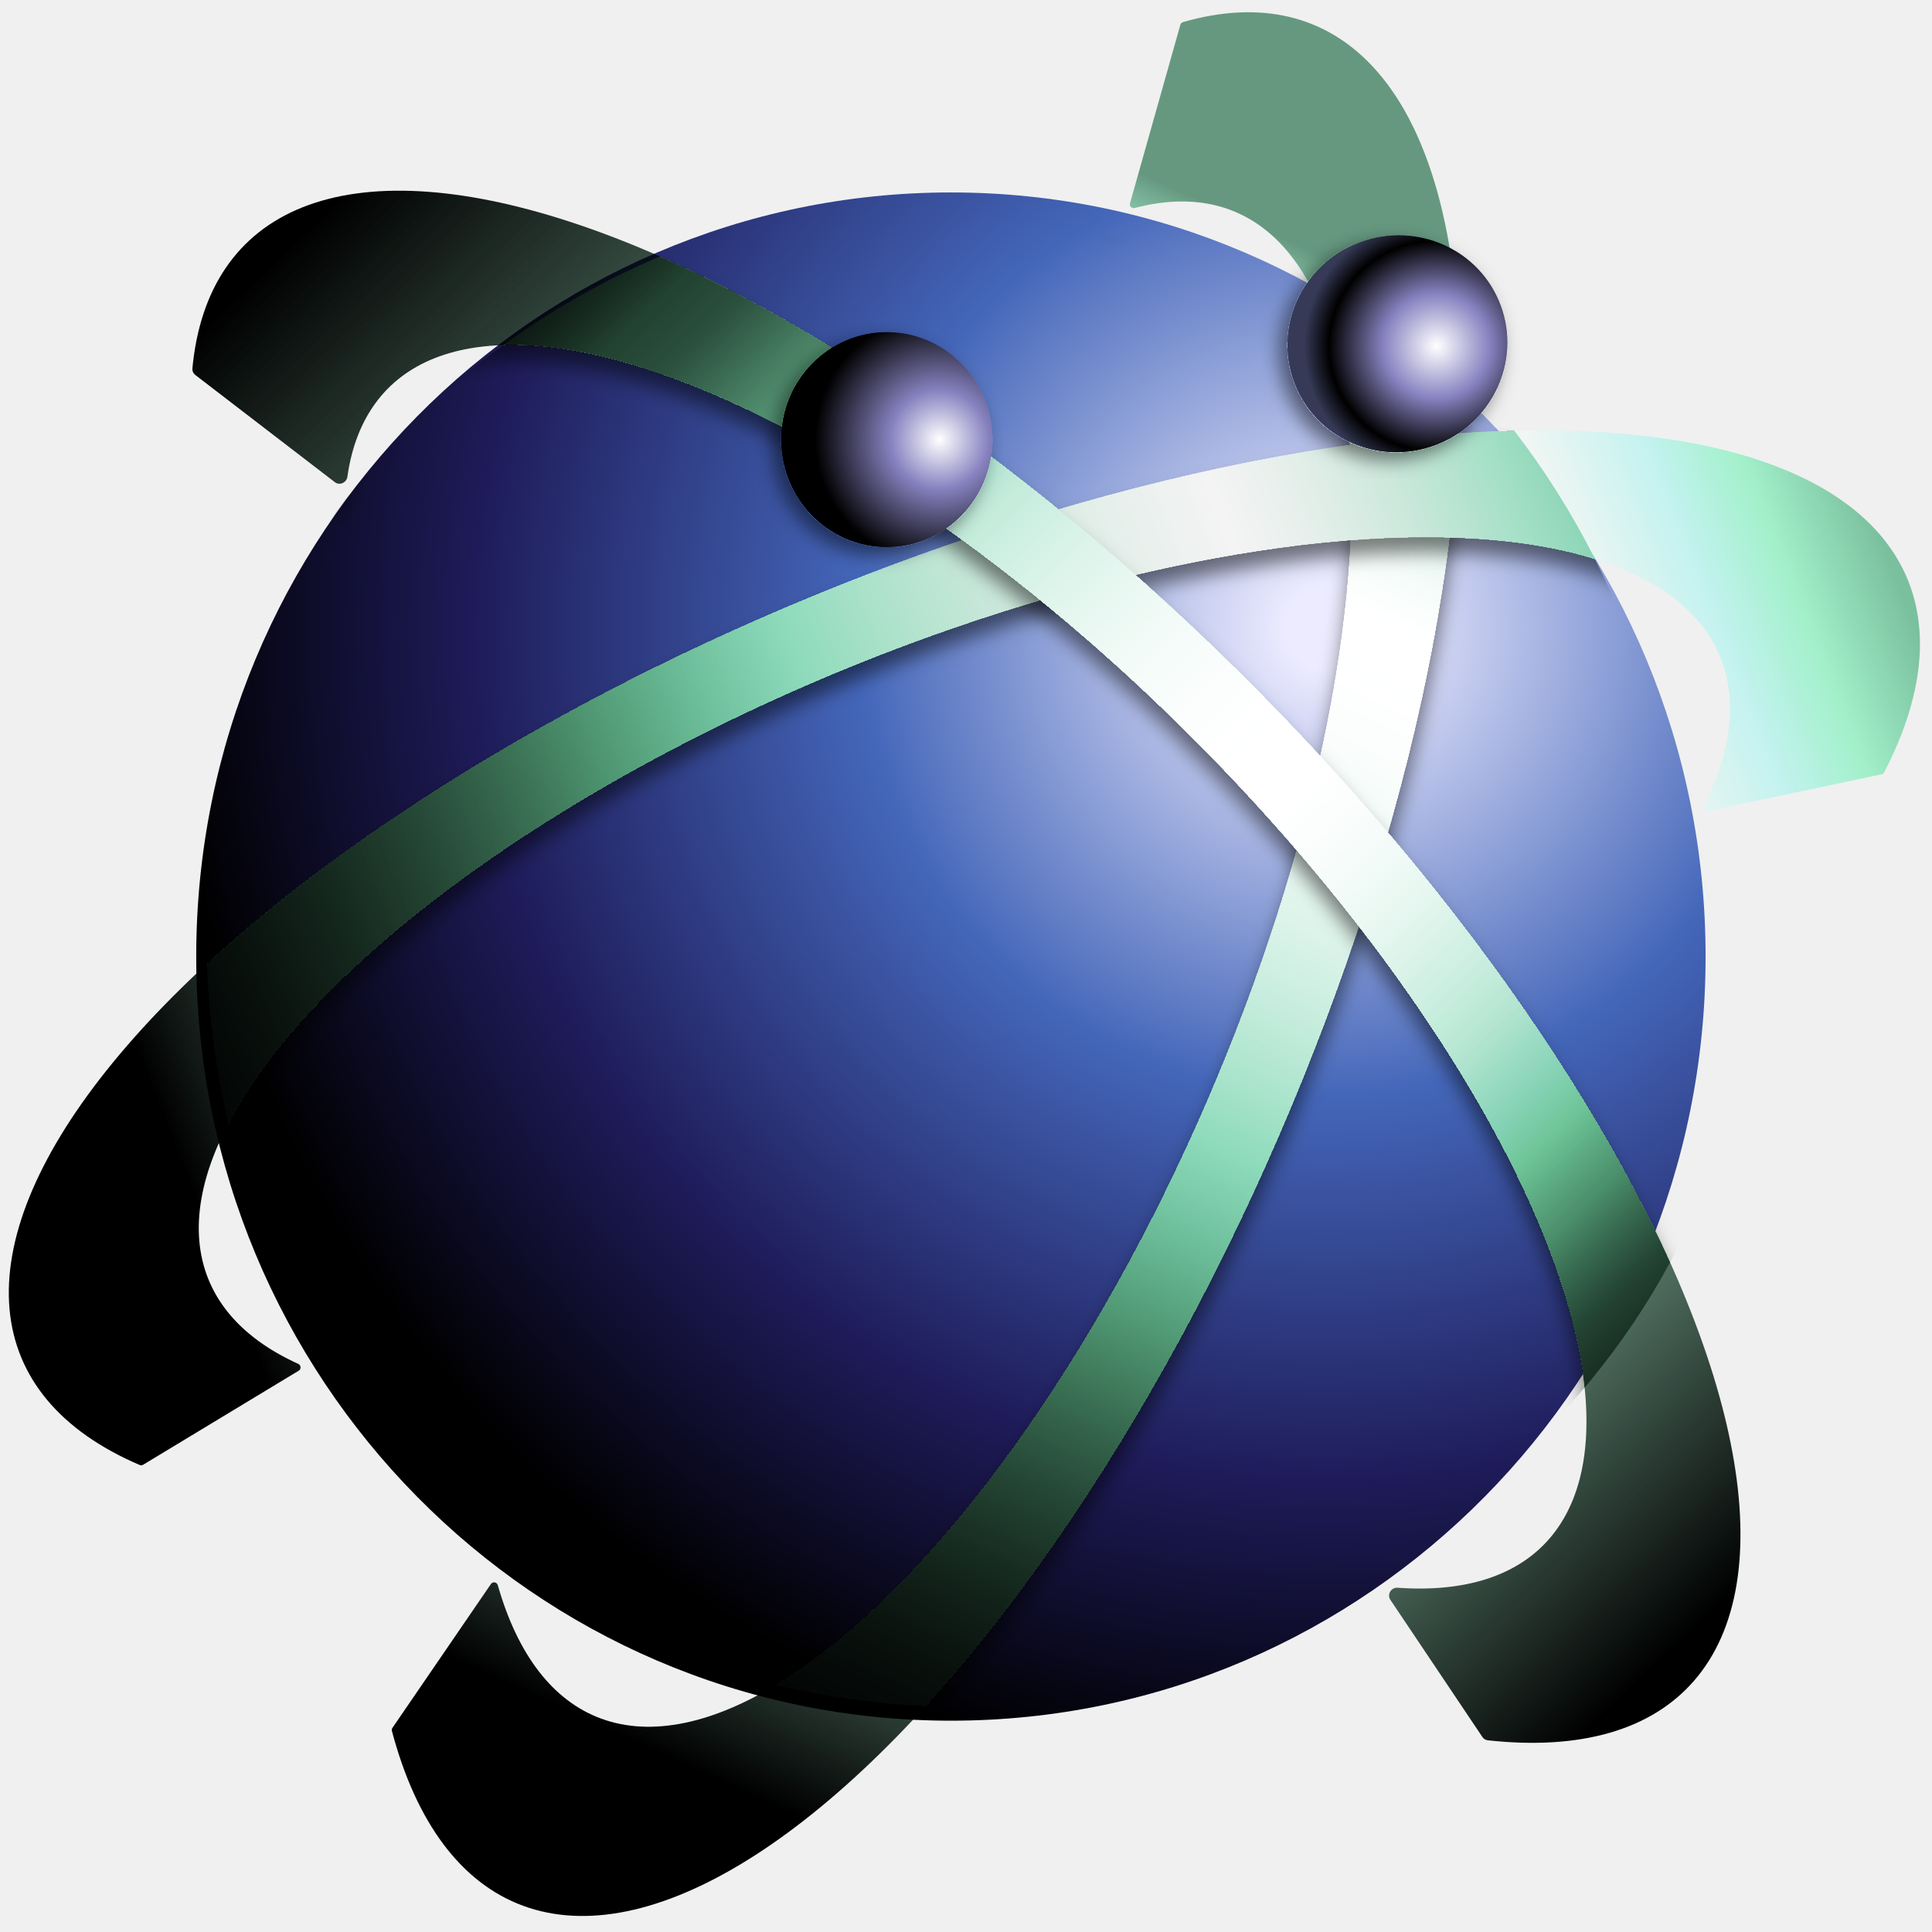
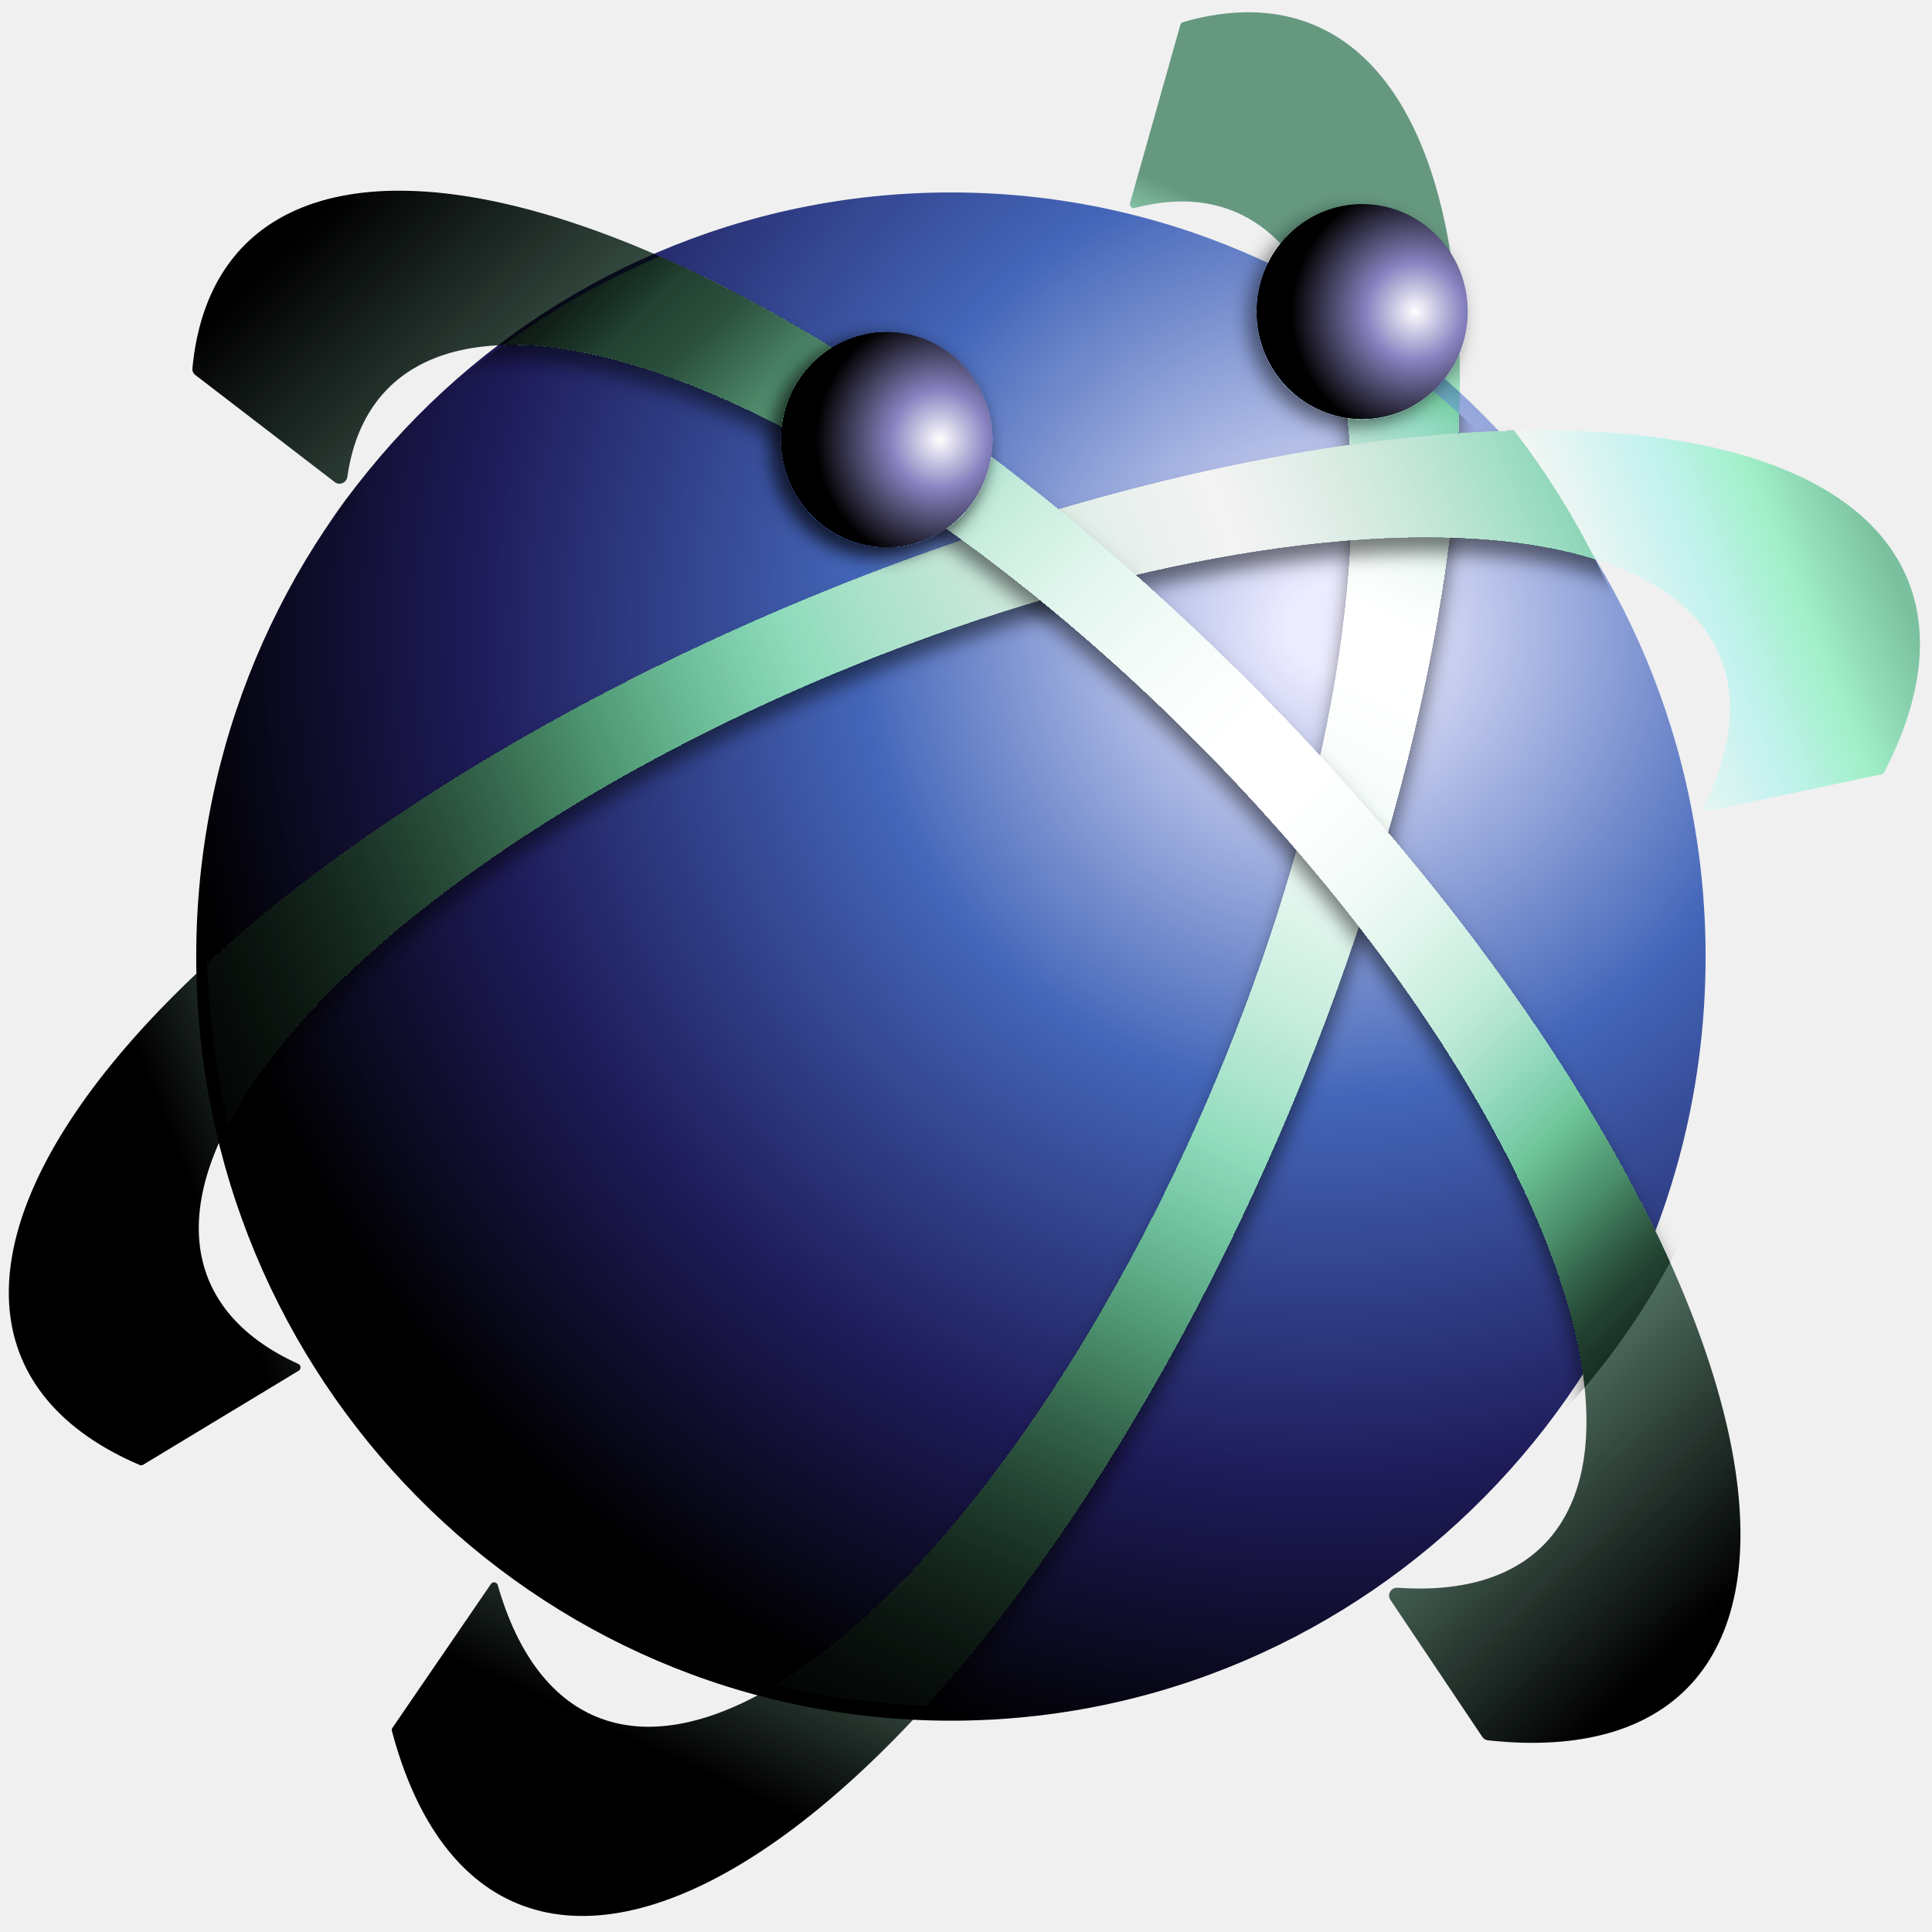
<svg xmlns="http://www.w3.org/2000/svg" width="512" height="512" viewBox="0 0 512 512" fill="none">
  <g clip-path="url(#clip0_7_8)">
    <ellipse cx="252" cy="253.5" rx="200" ry="202.5" fill="url(#paint0_radial_7_8)" />
    <mask id="mask0_7_8" style="mask-type:alpha" maskUnits="userSpaceOnUse" x="54" y="58" width="399" height="395">
      <ellipse cx="253.484" cy="255.571" rx="198.757" ry="196.67" fill="#D9D9D9" />
    </mask>
    <g mask="url(#mask0_7_8)">
      <g filter="url(#filter0_d_7_8)">
-         <path d="M102.306 450.661C102.143 450.888 102.082 451.175 102.139 451.449C107.681 478.025 119.028 495.955 135.145 503.591C151.349 511.269 171.851 508.294 194.753 494.941C217.655 481.589 242.216 458.29 266.163 427.202C290.111 396.114 312.67 358.241 331.753 317.089C350.837 275.938 365.827 232.837 375.337 191.778C384.847 150.718 388.569 113.027 386.158 82.192C383.748 51.357 375.283 28.376 361.547 15.375C347.915 2.473 329.528 -0.185 308.067 7.636C307.761 7.748 307.527 8.005 307.444 8.32L295.143 55.196C294.937 55.979 295.702 56.672 296.468 56.411C313.054 50.769 327.276 53.06 337.896 63.112C348.901 73.528 355.683 91.941 357.614 116.645C359.546 141.35 356.564 171.549 348.945 204.446C341.325 237.343 329.315 271.875 314.025 304.845C298.736 337.816 280.661 368.16 261.475 393.067C242.288 417.975 222.609 436.642 204.261 447.34C185.912 458.039 169.486 460.422 156.503 454.271C143.975 448.335 135.044 434.637 130.468 414.381C130.276 413.531 129.164 413.294 128.655 414.002L102.306 450.661Z" fill="url(#paint1_linear_7_8)" style="mix-blend-mode:hard-light" shape-rendering="crispEdges" />
+         <path d="M102.306 450.661C102.143 450.888 102.082 451.175 102.139 451.449C107.681 478.025 119.028 495.955 135.145 503.591C151.349 511.269 171.851 508.294 194.753 494.941C217.655 481.589 242.216 458.29 266.163 427.202C290.111 396.114 312.67 358.241 331.753 317.089C350.837 275.938 365.827 232.837 375.337 191.778C384.847 150.718 388.569 113.027 386.158 82.192C383.748 51.357 375.283 28.376 361.547 15.375C347.914 2.473 329.528 -0.185 308.067 7.636C307.761 7.748 307.527 8.005 307.444 8.32L295.143 55.196C294.937 55.979 295.702 56.672 296.468 56.411C313.054 50.769 327.276 53.06 337.896 63.112C348.901 73.528 355.683 91.941 357.614 116.645C359.546 141.35 356.564 171.549 348.945 204.446C341.325 237.343 329.315 271.875 314.025 304.845C298.736 337.816 280.661 368.16 261.475 393.067C242.288 417.975 222.609 436.642 204.261 447.34C185.912 458.039 169.486 460.422 156.503 454.271C143.975 448.335 135.044 434.637 130.468 414.381C130.276 413.531 129.164 413.294 128.655 414.002L102.306 450.661Z" fill="url(#paint1_linear_7_8)" style="mix-blend-mode:hard-light" shape-rendering="crispEdges" />
      </g>
    </g>
    <path d="M103.999 457.902C103.835 458.141 103.783 458.443 103.858 458.723C110.348 483.147 122.296 499.06 138.659 505.065C155.122 511.106 175.545 506.933 198.119 492.914C220.694 478.896 244.723 455.465 268.079 424.697C291.434 393.929 313.395 356.773 332.016 316.522C350.637 276.271 365.343 234.165 374.832 193.936C384.321 153.707 388.3 116.596 386.416 85.89C384.532 55.183 376.843 31.83 364.031 17.898C351.329 4.085 333.98 -0.044 313.497 5.861C313.167 5.957 312.908 6.218 312.815 6.548L299.464 53.869C299.25 54.627 299.958 55.326 300.719 55.125C316.555 50.942 329.984 54.364 339.886 65.133C350.151 76.295 356.311 95.006 357.821 119.608C359.33 144.21 356.143 173.944 348.54 206.175C340.938 238.407 329.155 272.141 314.236 304.391C299.317 336.64 281.722 366.409 263.009 391.06C244.297 415.712 225.044 434.485 206.958 445.716C188.871 456.948 172.508 460.292 159.318 455.451C146.605 450.786 137.218 438.655 131.92 420.081C131.685 419.257 130.588 419.067 130.104 419.774L103.999 457.902Z" fill="url(#paint2_linear_7_8)" style="mix-blend-mode:hard-light" />
    <mask id="mask1_7_8" style="mask-type:alpha" maskUnits="userSpaceOnUse" x="54" y="38" width="392" height="419">
      <ellipse cx="250.354" cy="247.224" rx="195.627" ry="209.19" fill="#D9D9D9" />
    </mask>
    <g mask="url(#mask1_7_8)">
      <g filter="url(#filter1_d_7_8)">
        <path d="M494.845 211.977C495.126 211.925 495.373 211.752 495.519 211.507C509.058 188.889 512.318 168.522 504.993 152.271C497.628 135.927 479.795 124.275 453.147 118.394C426.499 112.512 391.897 112.591 352.543 118.624C313.189 124.656 270.355 136.447 228.007 152.904C185.659 169.362 145.166 189.954 110.274 212.775C75.383 235.596 47.222 259.909 28.397 283.462C9.573 307.015 0.694 329.047 2.583 347.52C4.458 365.861 16.888 380.105 38.733 388.952C39.025 389.071 39.359 389.044 39.628 388.879L80.514 363.834C81.216 363.404 81.127 362.353 80.37 362.028C63.781 354.903 54.337 343.724 52.877 329.445C51.364 314.645 58.477 296.992 73.559 278.122C88.641 259.251 111.204 239.772 139.159 221.488C167.114 203.203 199.558 186.705 233.487 173.519C267.416 160.333 301.734 150.887 333.265 146.054C364.795 141.221 392.519 141.157 413.869 145.869C435.219 150.582 449.507 159.917 455.408 173.012C461.102 185.645 458.813 201.383 448.763 218.861C448.333 219.609 448.973 220.532 449.821 220.374L494.845 211.977Z" fill="url(#paint3_linear_7_8)" style="mix-blend-mode:hard-light" shape-rendering="crispEdges" />
      </g>
    </g>
-     <path d="M498.653 205.193C498.945 205.132 499.196 204.94 499.333 204.674C510.617 182.843 511.843 163.451 502.897 148.219C493.894 132.889 474.869 122.253 447.529 117.263C420.189 112.274 385.39 113.088 346.252 119.632C307.114 126.176 264.862 138.246 223.287 154.759C181.712 171.271 142.113 191.71 108.043 214.242C73.974 236.774 46.498 260.694 28.082 283.857C9.667 307.019 0.886 328.699 2.528 346.953C4.158 365.071 16.007 379.25 37.02 388.239C37.315 388.365 37.654 388.342 37.928 388.176L79.167 363.246C79.866 362.823 79.791 361.781 79.046 361.444C63.098 354.217 54.102 343.093 52.833 328.991C51.517 314.366 58.552 296.996 73.307 278.438C88.062 259.881 110.075 240.716 137.372 222.663C164.668 204.611 196.395 188.235 229.705 175.005C263.015 161.775 296.867 152.105 328.224 146.862C359.582 141.618 387.463 140.966 409.368 144.964C431.273 148.961 446.515 157.483 453.729 169.765C460.683 181.606 459.965 196.585 451.658 213.442C451.284 214.201 451.945 215.071 452.772 214.896L498.653 205.193Z" fill="url(#paint4_linear_7_8)" style="mix-blend-mode:hard-light" />
+     <path d="M498.653 205.193C498.945 205.132 499.196 204.94 499.333 204.674C510.617 182.843 511.843 163.451 502.897 148.219C493.894 132.889 474.869 122.253 447.529 117.263C420.189 112.274 385.39 113.088 346.252 119.632C307.114 126.176 264.862 138.246 223.287 154.759C181.712 171.271 142.113 191.71 108.043 214.242C73.974 236.774 46.498 260.694 28.082 283.857C9.667 307.019 0.886 328.699 2.528 346.953C4.159 365.071 16.007 379.25 37.02 388.239C37.315 388.365 37.654 388.342 37.928 388.176L79.167 363.246C79.866 362.823 79.791 361.781 79.046 361.444C63.098 354.217 54.102 343.093 52.833 328.991C51.517 314.366 58.552 296.996 73.307 278.438C88.062 259.881 110.075 240.716 137.372 222.663C164.668 204.611 196.395 188.235 229.705 175.005C263.015 161.775 296.867 152.105 328.224 146.862C359.582 141.618 387.463 140.966 409.368 144.964C431.273 148.961 446.515 157.483 453.729 169.765C460.683 181.606 459.965 196.585 451.658 213.442C451.284 214.201 451.945 215.071 452.772 214.896L498.653 205.193Z" fill="url(#paint4_linear_7_8)" style="mix-blend-mode:hard-light" />
    <mask id="mask2_7_8" style="mask-type:alpha" maskUnits="userSpaceOnUse" x="53" y="51" width="412" height="390">
      <ellipse cx="259" cy="246" rx="206" ry="195" fill="#D9D9D9" />
    </mask>
    <g mask="url(#mask2_7_8)">
      <g filter="url(#filter2_d_7_8)">
        <path d="M384.066 459.019C384.364 459.491 384.851 459.819 385.401 459.916C411.909 464.619 432.63 460.794 445.68 448.779C458.87 436.633 463.795 416.51 459.998 390.273C456.201 364.037 443.804 332.534 423.956 298.681C404.108 264.829 377.449 229.72 346.448 196.606C315.447 163.492 281.105 133.442 246.602 109.238C212.098 85.034 178.548 67.459 149.057 58.138C119.566 48.817 95.087 48.053 77.887 55.916C60.946 63.66 51.604 79.526 50.69 102.077C50.663 102.728 50.965 103.353 51.487 103.743L88.378 131.254C89.676 132.222 91.542 131.323 91.68 129.71C93.088 113.235 100.474 101.587 113.281 95.733C127.063 89.433 146.675 90.045 170.303 97.513C193.932 104.981 220.812 119.062 248.456 138.454C276.1 157.847 303.615 181.923 328.453 208.454C353.291 234.985 374.65 263.114 390.552 290.236C406.455 317.359 416.387 342.599 419.429 363.62C422.471 384.641 418.526 400.763 407.957 410.494C398.137 419.537 382.892 422.79 363.476 420.028C361.75 419.783 360.475 421.678 361.406 423.152L384.066 459.019Z" fill="url(#paint5_linear_7_8)" style="mix-blend-mode:hard-light" shape-rendering="crispEdges" />
      </g>
    </g>
-     <path d="M392.852 460.328C393.177 460.814 393.704 461.134 394.286 461.198C418.917 463.893 437.712 458.442 449.038 445.308C460.506 432.012 463.964 411.251 459.107 384.864C454.251 358.478 441.228 327.281 421.194 294.036C401.16 260.791 374.733 226.524 344.253 194.272C313.773 162.02 280.181 132.777 246.453 109.134C212.725 85.49 179.902 68.177 150.891 58.726C121.88 49.276 97.577 47.98 80.134 54.954C62.984 61.811 52.987 76.455 50.988 97.62C50.925 98.296 51.218 98.958 51.756 99.371L88.738 127.778C89.995 128.744 91.836 127.93 92.058 126.361C94.242 110.901 102.107 100.15 115.082 94.962C129.057 89.375 148.529 90.413 171.772 97.984C195.016 105.556 221.314 119.428 248.337 138.371C275.36 157.314 302.273 180.743 326.694 206.584C351.115 232.424 372.288 259.878 388.34 286.514C404.391 313.15 414.824 338.145 418.716 359.286C422.607 380.427 419.836 397.061 410.648 407.714C402.131 417.59 388.344 422.043 370.367 420.769C368.664 420.648 367.51 422.548 368.461 423.966L392.852 460.328Z" fill="url(#paint6_linear_7_8)" style="mix-blend-mode:hard-light" />
+     <path d="M392.852 460.328C393.177 460.814 393.704 461.134 394.286 461.198C418.917 463.893 437.712 458.442 449.038 445.309C460.506 432.012 463.964 411.251 459.107 384.864C454.251 358.478 441.228 327.281 421.194 294.036C401.16 260.791 374.733 226.524 344.253 194.272C313.773 162.02 280.181 132.777 246.453 109.134C212.725 85.49 179.902 68.177 150.891 58.726C121.88 49.276 97.577 47.98 80.134 54.954C62.984 61.811 52.987 76.455 50.988 97.62C50.925 98.296 51.218 98.958 51.756 99.371L88.738 127.778C89.995 128.744 91.836 127.93 92.058 126.361C94.242 110.901 102.107 100.15 115.082 94.962C129.057 89.375 148.529 90.413 171.772 97.984C195.016 105.556 221.314 119.428 248.337 138.371C275.36 157.314 302.273 180.743 326.694 206.584C351.115 232.424 372.288 259.878 388.34 286.514C404.391 313.15 414.824 338.145 418.716 359.286C422.607 380.427 419.836 397.061 410.648 407.714C402.131 417.59 388.344 422.043 370.367 420.769C368.664 420.648 367.51 422.548 368.461 423.966L392.852 460.328Z" fill="url(#paint6_linear_7_8)" style="mix-blend-mode:hard-light" />
    <g filter="url(#filter3_d_7_8)">
      <ellipse cx="235" cy="116.5" rx="28" ry="28.5" fill="url(#paint7_radial_7_8)" />
    </g>
    <g filter="url(#filter4_d_7_8)">
-       <ellipse cx="370.338" cy="91.103" rx="28.692" ry="29.214" transform="rotate(-110.27 370.338 91.1032)" fill="url(#paint8_radial_7_8)" />
+       <ellipse cx="235" cy="116.5" rx="28" ry="28.5" fill="url(#paint8_radial_7_8)" />
+     </g>
+     <g filter="url(#filter5_d_7_8)">
+       <ellipse cx="360.994" cy="82.567" rx="28" ry="28.5" fill="url(#paint9_radial_7_8)" />
    </g>
  </g>
  <defs>
    <filter id="filter0_d_7_8" x="97.118" y="2.246" width="294.753" height="514.509" filterUnits="userSpaceOnUse" color-interpolation-filters="sRGB">
      <feFlood flood-opacity="0" result="BackgroundImageFix" />
      <feColorMatrix in="SourceAlpha" type="matrix" values="0 0 0 0 0 0 0 0 0 0 0 0 0 0 0 0 0 0 127 0" result="hardAlpha" />
      <feOffset dy="4" />
      <feGaussianBlur stdDeviation="2.5" />
      <feComposite in2="hardAlpha" operator="out" />
      <feColorMatrix type="matrix" values="0 0 0 0 0 0 0 0 0 0 0 0 0 0 0 0 0 0 0.5 0" />
      <feBlend mode="normal" in2="BackgroundImageFix" result="effect1_dropShadow_7_8" />
      <feBlend mode="normal" in="SourceGraphic" in2="effect1_dropShadow_7_8" result="shape" />
    </filter>
    <filter id="filter1_d_7_8" x="-2.666" y="113.04" width="516.474" height="284.985" filterUnits="userSpaceOnUse" color-interpolation-filters="sRGB">
      <feFlood flood-opacity="0" result="BackgroundImageFix" />
      <feColorMatrix in="SourceAlpha" type="matrix" values="0 0 0 0 0 0 0 0 0 0 0 0 0 0 0 0 0 0 127 0" result="hardAlpha" />
      <feOffset dy="4" />
      <feGaussianBlur stdDeviation="2.5" />
      <feComposite in2="hardAlpha" operator="out" />
      <feColorMatrix type="matrix" values="0 0 0 0 0 0 0 0 0 0 0 0 0 0 0 0 0 0 0.5 0" />
      <feBlend mode="normal" in2="BackgroundImageFix" result="effect1_dropShadow_7_8" />
      <feBlend mode="normal" in="SourceGraphic" in2="effect1_dropShadow_7_8" result="shape" />
    </filter>
    <filter id="filter2_d_7_8" x="45.688" y="49.535" width="420.555" height="421.334" filterUnits="userSpaceOnUse" color-interpolation-filters="sRGB">
      <feFlood flood-opacity="0" result="BackgroundImageFix" />
      <feColorMatrix in="SourceAlpha" type="matrix" values="0 0 0 0 0 0 0 0 0 0 0 0 0 0 0 0 0 0 127 0" result="hardAlpha" />
      <feOffset dy="4" />
      <feGaussianBlur stdDeviation="2.5" />
      <feComposite in2="hardAlpha" operator="out" />
      <feColorMatrix type="matrix" values="0 0 0 0 0 0 0 0 0 0 0 0 0 0 0 0 0 0 0.5 0" />
      <feBlend mode="normal" in2="BackgroundImageFix" result="effect1_dropShadow_7_8" />
      <feBlend mode="normal" in="SourceGraphic" in2="effect1_dropShadow_7_8" result="shape" />
    </filter>
    <filter id="filter3_d_7_8" x="200" y="85" width="66" height="67" filterUnits="userSpaceOnUse" color-interpolation-filters="sRGB">
      <feFlood flood-opacity="0" result="BackgroundImageFix" />
      <feColorMatrix in="SourceAlpha" type="matrix" values="0 0 0 0 0 0 0 0 0 0 0 0 0 0 0 0 0 0 127 0" result="hardAlpha" />
      <feOffset dx="-2" dy="2" />
      <feGaussianBlur stdDeviation="2.5" />
      <feComposite in2="hardAlpha" operator="out" />
      <feColorMatrix type="matrix" values="0 0 0 0 0 0 0 0 0 0 0 0 0 0 0 0 0 0 0.5 0" />
      <feBlend mode="normal" in2="BackgroundImageFix" result="effect1_dropShadow_7_8" />
      <feBlend mode="normal" in="SourceGraphic" in2="effect1_dropShadow_7_8" result="shape" />
    </filter>
-     <filter id="filter4_d_7_8" x="334.179" y="59.34" width="68.319" height="67.526" filterUnits="userSpaceOnUse" color-interpolation-filters="sRGB">
+     <filter id="filter4_d_7_8" x="200" y="85" width="66" height="67" filterUnits="userSpaceOnUse" color-interpolation-filters="sRGB">
      <feFlood flood-opacity="0" result="BackgroundImageFix" />
      <feColorMatrix in="SourceAlpha" type="matrix" values="0 0 0 0 0 0 0 0 0 0 0 0 0 0 0 0 0 0 127 0" result="hardAlpha" />
      <feOffset dx="-2" dy="2" />
      <feGaussianBlur stdDeviation="2.5" />
      <feComposite in2="hardAlpha" operator="out" />
      <feColorMatrix type="matrix" values="0 0 0 0 0 0 0 0 0 0 0 0 0 0 0 0 0 0 0.5 0" />
      <feBlend mode="normal" in2="BackgroundImageFix" result="effect1_dropShadow_7_8" />
      <feBlend mode="normal" in="SourceGraphic" in2="effect1_dropShadow_7_8" result="shape" />
    </filter>
-     <radialGradient id="paint0_radial_7_8" cx="0" cy="0" r="1" gradientUnits="userSpaceOnUse" gradientTransform="translate(350.078 165.546) rotate(134.28) scale(325.838 325.767)">
+     <filter id="filter5_d_7_8" x="325.994" y="51.067" width="66" height="67" filterUnits="userSpaceOnUse" color-interpolation-filters="sRGB">
+       <feFlood flood-opacity="0" result="BackgroundImageFix" />
+       <feColorMatrix in="SourceAlpha" type="matrix" values="0 0 0 0 0 0 0 0 0 0 0 0 0 0 0 0 0 0 127 0" result="hardAlpha" />
+       <feOffset dx="-2" dy="2" />
+       <feGaussianBlur stdDeviation="2.5" />
+       <feComposite in2="hardAlpha" operator="out" />
+       <feColorMatrix type="matrix" values="0 0 0 0 0 0 0 0 0 0 0 0 0 0 0 0 0 0 0.5 0" />
+       <feBlend mode="normal" in2="BackgroundImageFix" result="effect1_dropShadow_7_8" />
+       <feBlend mode="normal" in="SourceGraphic" in2="effect1_dropShadow_7_8" result="shape" />
+     </filter>
+     <radialGradient id="paint0_radial_7_8" cx="0" cy="0" r="1" gradientTransform="matrix(-227.49 233.278 -230.402 -230.338 350.078 165.546)" gradientUnits="userSpaceOnUse">
      <stop offset="0.034" stop-color="#ECEBFF" />
      <stop offset="0.38" stop-color="#4466B9" />
      <stop offset="0.692" stop-color="#1E1B59" />
      <stop offset="0.938" />
    </radialGradient>
    <linearGradient id="paint1_linear_7_8" x1="138.945" y1="505.254" x2="364.051" y2="14.114" gradientUnits="userSpaceOnUse">
      <stop offset="0.096" />
      <stop offset="0.481" stop-color="#87BBA2" />
      <stop offset="0.74" stop-color="white" />
      <stop offset="0.904" stop-color="#87BBA2" />
    </linearGradient>
    <linearGradient id="paint2_linear_7_8" x1="138.945" y1="505.254" x2="364.051" y2="14.114" gradientUnits="userSpaceOnUse">
      <stop offset="0.096" />
      <stop offset="0.481" stop-color="#87BBA2" />
      <stop offset="0.74" stop-color="white" />
      <stop offset="0.812" stop-color="#87BBA2" />
      <stop offset="0.899" stop-color="#365144" />
    </linearGradient>
    <linearGradient id="paint3_linear_7_8" x1="511.393" y1="175.781" x2="12.068" y2="372.237" gradientUnits="userSpaceOnUse">
      <stop offset="0.111" stop-color="#87BBA2" />
      <stop offset="0.298" stop-color="#D9D9D9" />
      <stop offset="0.519" stop-color="#87BBA2" />
      <stop offset="1" />
    </linearGradient>
    <linearGradient id="paint4_linear_7_8" x1="511.393" y1="175.781" x2="12.068" y2="372.237" gradientUnits="userSpaceOnUse">
      <stop stop-color="#416654" />
      <stop offset="0.163" stop-color="#87BBA2" />
      <stop offset="0.298" stop-color="#D9D9D9" />
      <stop offset="0.519" stop-color="#87BBA2" />
      <stop offset="0.894" />
    </linearGradient>
    <linearGradient id="paint5_linear_7_8" x1="419.304" y1="460.233" x2="57.089" y2="83.692" gradientUnits="userSpaceOnUse">
      <stop offset="0.024" />
      <stop offset="0.192" stop-color="#87BBA2" />
      <stop offset="0.462" stop-color="white" />
      <stop offset="0.851" stop-color="#87BBA2" />
      <stop offset="0.928" />
    </linearGradient>
    <linearGradient id="paint6_linear_7_8" x1="419.304" y1="460.233" x2="57.089" y2="83.692" gradientUnits="userSpaceOnUse">
      <stop />
      <stop offset="0.149" stop-color="#2C3D35" />
      <stop offset="0.303" stop-color="#87BBA2" />
      <stop offset="0.462" stop-color="white" />
      <stop offset="0.644" stop-color="#87BBA2" />
      <stop offset="0.822" stop-color="#26352E" />
      <stop offset="1" />
    </linearGradient>
-     <radialGradient id="paint7_radial_7_8" cx="0" cy="0" r="1" gradientUnits="userSpaceOnUse" gradientTransform="translate(249 116.5) rotate(149.089) scale(39.6284 39.9659)">
+     <radialGradient id="paint7_radial_7_8" cx="0" cy="0" r="1" gradientTransform="matrix(-34 20.3571 -20 -34.6071 249 116.5)" gradientUnits="userSpaceOnUse">
      <stop stop-color="white" />
      <stop offset="0.327" stop-color="#8782C0" />
      <stop offset="0.832" />
    </radialGradient>
-     <radialGradient id="paint8_radial_7_8" cx="0" cy="0" r="1" gradientUnits="userSpaceOnUse" gradientTransform="translate(366.165 100.634) rotate(-71.834) scale(35.1383 34.5108)">
+     <radialGradient id="paint8_radial_7_8" cx="0" cy="0" r="1" gradientTransform="matrix(-34 20.3571 -20 -34.6071 249 116.5)" gradientUnits="userSpaceOnUse">
      <stop stop-color="white" />
-       <stop offset="0.404" stop-color="#8782C0" />
-       <stop offset="0.812" />
-       <stop offset="1" stop-color="#363A56" />
+       <stop offset="0.327" stop-color="#8782C0" />
+       <stop offset="0.832" />
+     </radialGradient>
+     <radialGradient id="paint9_radial_7_8" cx="0" cy="0" r="1" gradientTransform="matrix(-34 20.3571 -20 -34.6071 374.994 82.5674)" gradientUnits="userSpaceOnUse">
+       <stop stop-color="white" />
+       <stop offset="0.327" stop-color="#8782C0" />
+       <stop offset="0.832" />
    </radialGradient>
    <clipPath id="clip0_7_8">
      <rect width="512" height="512" rx="1" fill="white" />
    </clipPath>
  </defs>
</svg>
